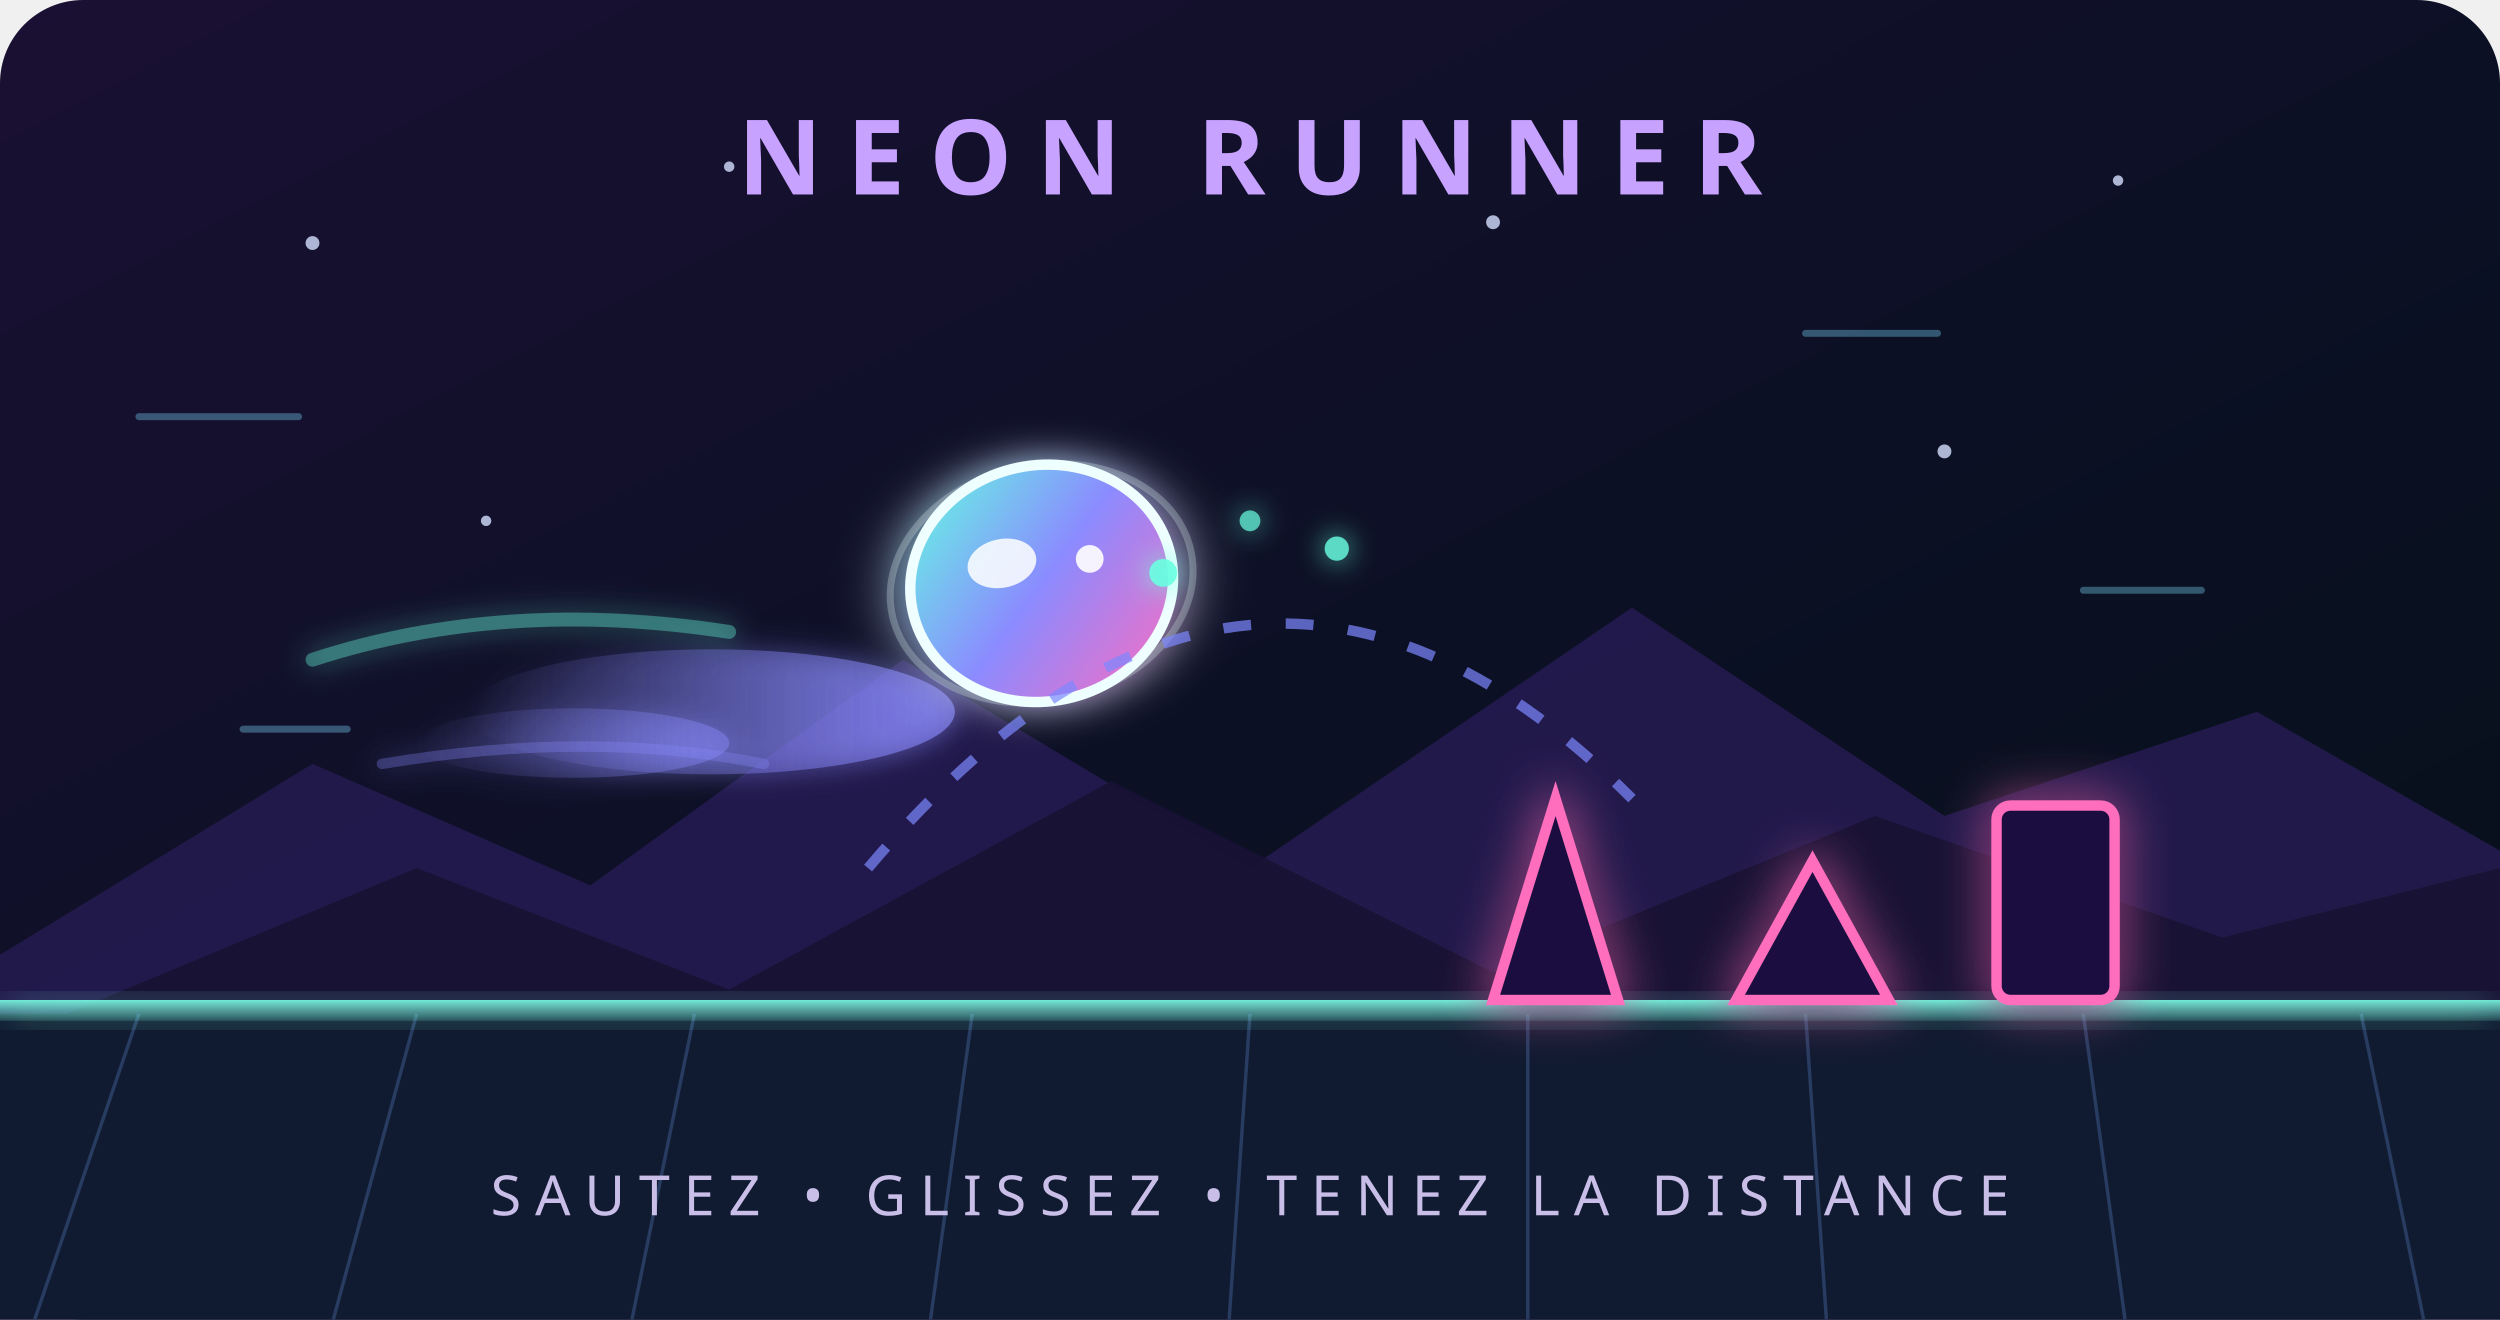
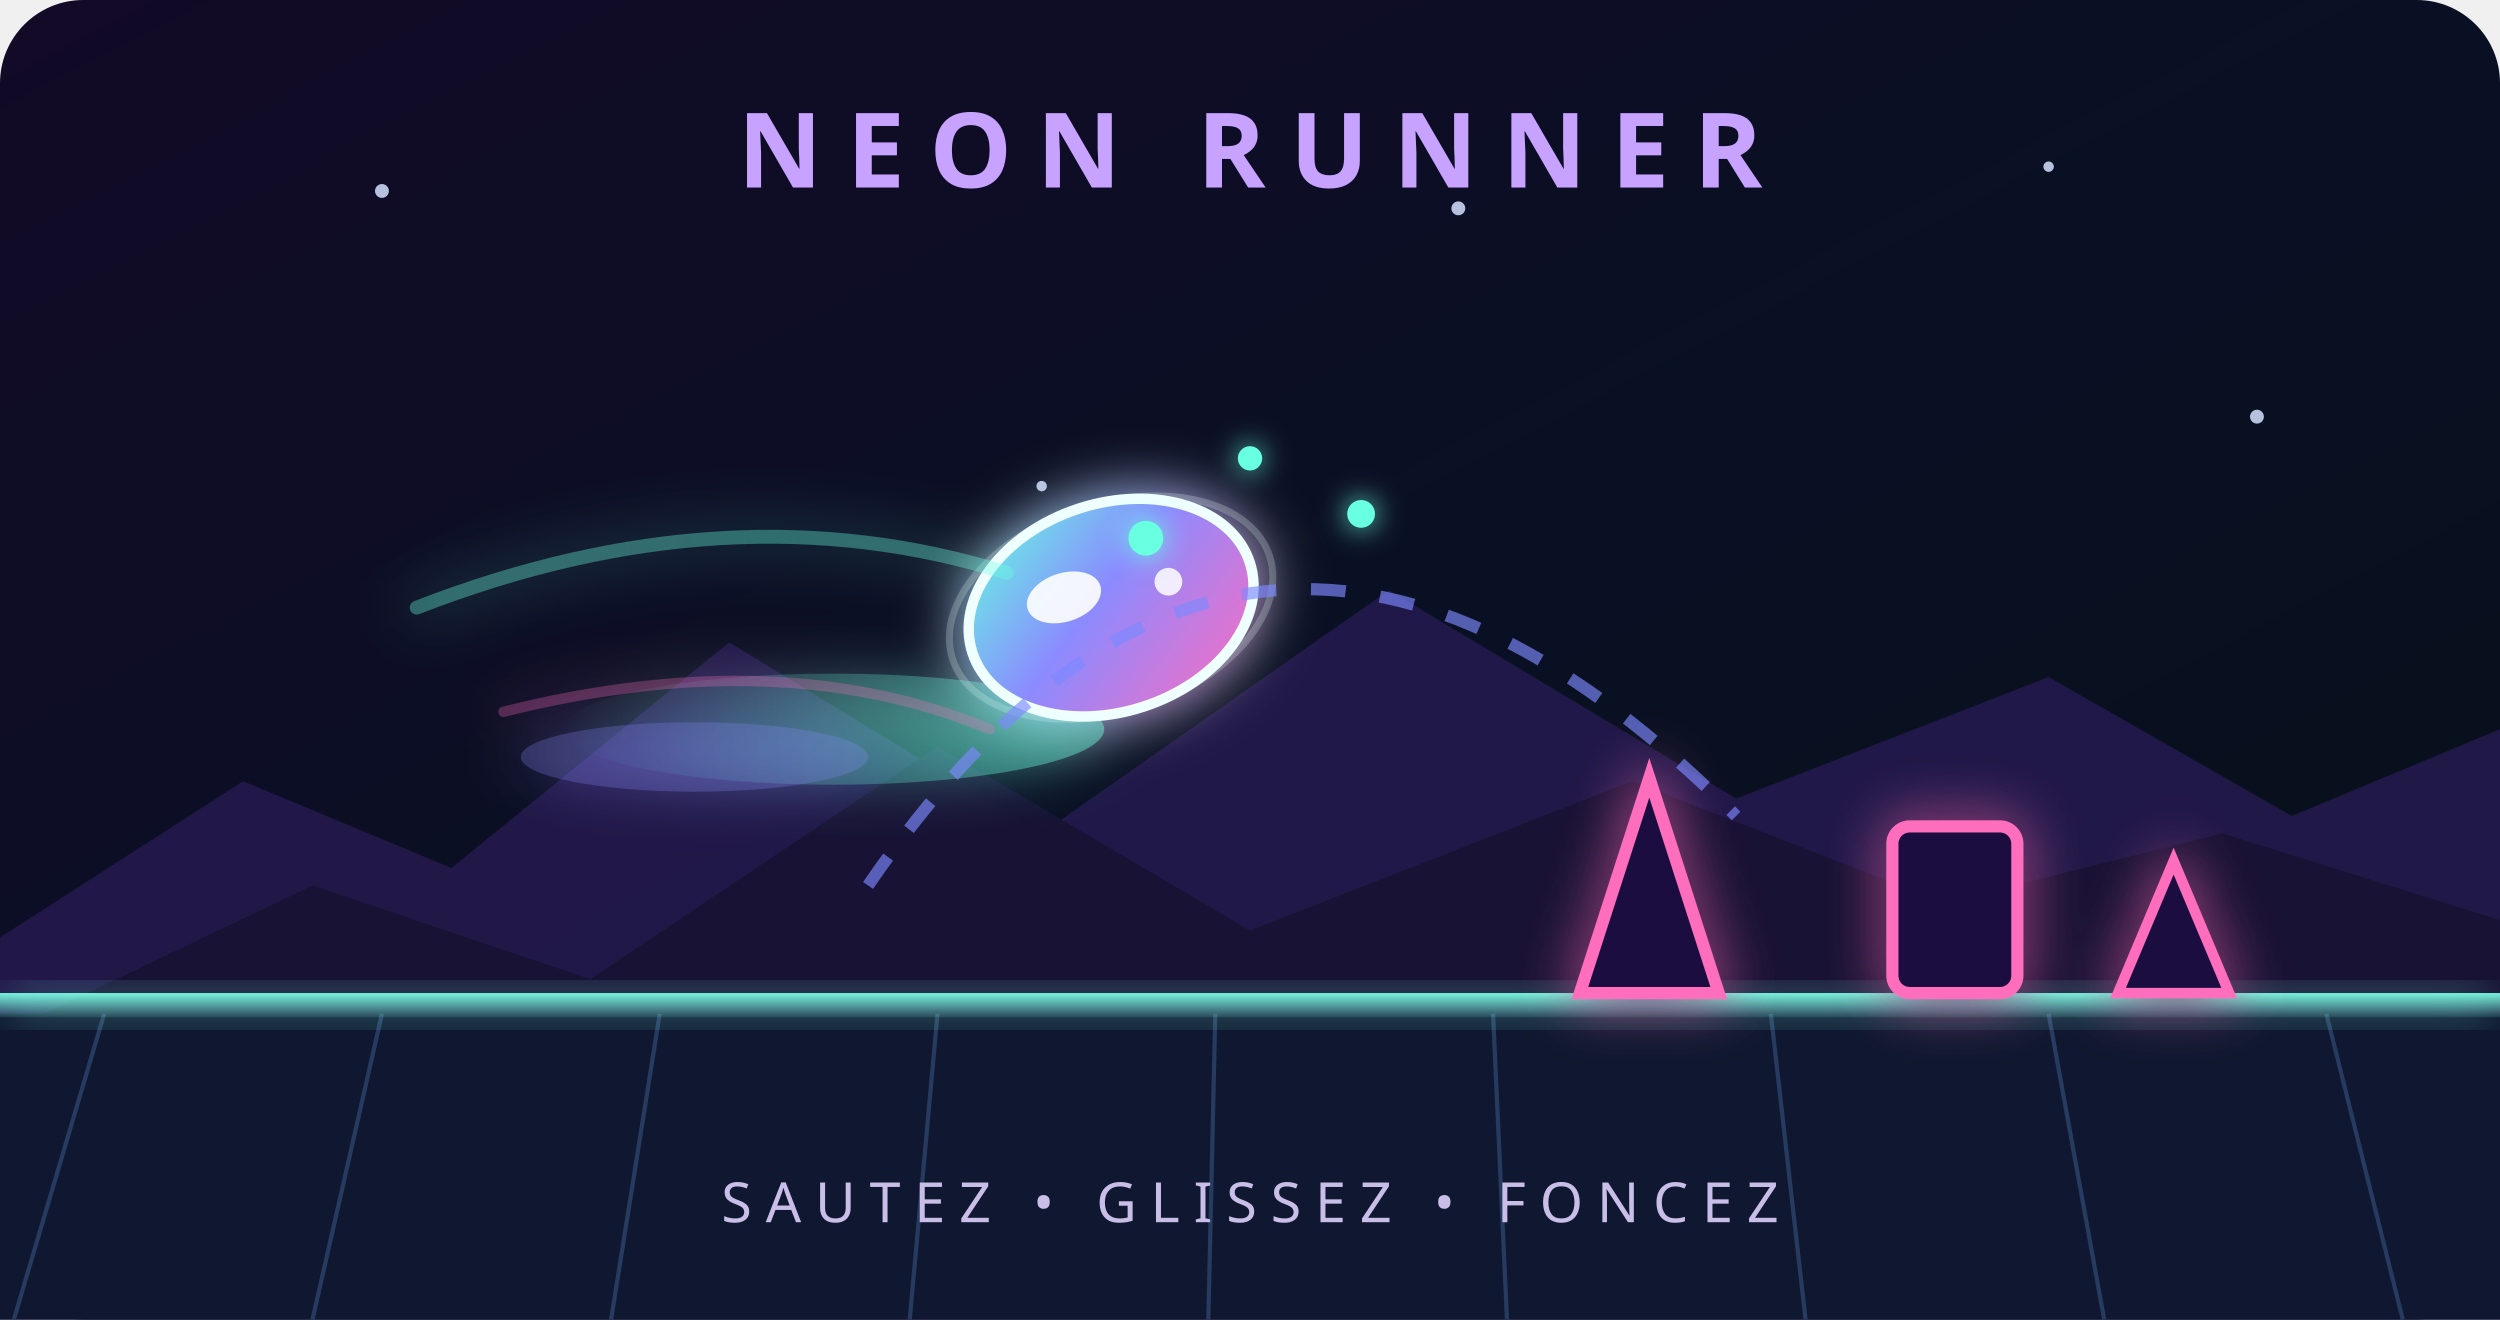
<svg xmlns="http://www.w3.org/2000/svg" viewBox="0 0 720 380" role="img" aria-labelledby="title desc">
  <defs>
    <linearGradient id="bg" x1="0" y1="0" x2="1" y2="1">
-       <stop offset="0" stop-color="#1a1033" />
-       <stop offset="0.55" stop-color="#0b1024" />
+       <stop offset="0" stop-color="#120a26" />
+       <stop offset="0.5" stop-color="#0a1024" />
      <stop offset="1" stop-color="#061018" />
    </linearGradient>
    <linearGradient id="track" x1="0" y1="0" x2="0" y2="1">
-       <stop offset="0" stop-color="#7bffe5" stop-opacity="0.9" />
-       <stop offset="1" stop-color="#7bffe5" stop-opacity="0.15" />
+       <stop offset="0" stop-color="#7bffe5" stop-opacity="0.95" />
+       <stop offset="1" stop-color="#7bffe5" stop-opacity="0.1" />
    </linearGradient>
    <linearGradient id="runner" x1="0" y1="0" x2="1" y2="1">
      <stop offset="0" stop-color="#62ffe0" />
-       <stop offset="0.5" stop-color="#8b8bff" />
+       <stop offset="0.45" stop-color="#8b8bff" />
      <stop offset="1" stop-color="#ff6bbe" />
    </linearGradient>
-     <linearGradient id="trail" x1="1" y1="0" x2="0" y2="0">
-       <stop offset="0" stop-color="#8b8bff" stop-opacity="0.7" />
-       <stop offset="1" stop-color="#8b8bff" stop-opacity="0" />
+     <linearGradient id="speed" x1="1" y1="0" x2="0" y2="0">
+       <stop offset="0" stop-color="#69ffe1" stop-opacity="0.8" />
+       <stop offset="1" stop-color="#69ffe1" stop-opacity="0" />
    </linearGradient>
-     <filter id="glow" x="-40%" y="-40%" width="180%" height="180%">
-       <feGaussianBlur stdDeviation="7" result="b" />
+     <filter id="glow" x="-50%" y="-50%" width="200%" height="200%">
+       <feGaussianBlur stdDeviation="8" result="b" />
      <feMerge>
        <feMergeNode in="b" />
        <feMergeNode in="SourceGraphic" />
      </feMerge>
    </filter>
    <filter id="soft" x="-30%" y="-30%" width="160%" height="160%">
      <feGaussianBlur stdDeviation="4" result="b" />
      <feMerge>
        <feMergeNode in="b" />
        <feMergeNode in="SourceGraphic" />
      </feMerge>
    </filter>
  </defs>
  <rect width="720" height="380" rx="24" fill="url(#bg)" />
-   <g fill="#d5e0ff" opacity="0.8">
-     <circle cx="90" cy="70" r="2" />
-     <circle cx="210" cy="48" r="1.5" />
-     <circle cx="430" cy="64" r="2" />
-     <circle cx="610" cy="52" r="1.5" />
-     <circle cx="560" cy="130" r="2" />
-     <circle cx="140" cy="150" r="1.5" />
+   <g stroke="url(#speed)" stroke-linecap="round" opacity="0.5">
+     <line x1="40" y1="90" x2="180" y2="90" stroke-width="3" />
+     <line x1="60" y1="130" x2="150" y2="130" stroke-width="2" />
+     <line x1="500" y1="70" x2="620" y2="70" stroke-width="2.5" />
+     <line x1="470" y1="110" x2="560" y2="110" stroke-width="2" />
+     <line x1="20" y1="200" x2="120" y2="200" stroke-width="2" />
  </g>
-   <g stroke="#7ddcff" stroke-width="2" stroke-linecap="round" opacity="0.35">
-     <path d="M40 120h46" />
-     <path d="M520 96h38" />
-     <path d="M70 210h30" />
-     <path d="M600 170h34" />
+   <g fill="#d5e0ff" opacity="0.85">
+     <circle cx="110" cy="55" r="2" />
+     <circle cx="250" cy="42" r="1.5" />
+     <circle cx="420" cy="60" r="2" />
+     <circle cx="590" cy="48" r="1.5" />
+     <circle cx="650" cy="120" r="2" />
+     <circle cx="300" cy="140" r="1.5" />
  </g>
-   <path d="M0 275 L90 220 L170 255 L260 190 L360 250 L470 175 L560 235 L650 205 L720 245 L720 380 L0 380 Z" fill="#241a4f" opacity="0.9" />
-   <path d="M0 300 L120 250 L210 285 L320 225 L430 280 L540 235 L640 270 L720 250 L720 380 L0 380 Z" fill="#171233" opacity="0.95" />
-   <text x="360" y="56" text-anchor="middle" fill="#c7a2ff" font-family="system-ui,Segoe UI,sans-serif" font-weight="800" font-size="30" letter-spacing="7">NEON RUNNER</text>
-   <rect x="0" y="292" width="720" height="88" fill="#101a30" />
-   <g stroke="#2a3f66" stroke-width="1" opacity="0.9">
-     <path d="M40 292l-30 88" />
-     <path d="M120 292l-24 88" />
-     <path d="M200 292l-18 88" />
-     <path d="M280 292l-12 88" />
-     <path d="M360 292l-6 88" />
-     <path d="M440 292l0 88" />
-     <path d="M520 292l6 88" />
-     <path d="M600 292l12 88" />
-     <path d="M680 292l18 88" />
+   <path d="M0 270 L70 225 L130 250 L210 185 L300 240 L400 170 L500 230 L590 195 L660 235 L720 210 L720 380 L0 380 Z" fill="#241a4f" opacity="0.85" />
+   <path d="M0 298 L90 255 L170 282 L270 215 L360 268 L470 225 L560 260 L640 240 L720 265 L720 380 L0 380 Z" fill="#171233" opacity="0.95" />
+   <text x="360" y="54" text-anchor="middle" fill="#c7a2ff" font-family="system-ui,Segoe UI,sans-serif" font-weight="800" font-size="30" letter-spacing="7">NEON RUNNER</text>
+   <rect x="0" y="292" width="720" height="88" fill="#0f1830" />
+   <g stroke="#2a3f66" stroke-width="1.2" opacity="0.9">
+     <path d="M30 292l-26 88" />
+     <path d="M110 292l-20 88" />
+     <path d="M190 292l-14 88" />
+     <path d="M270 292l-8 88" />
+     <path d="M350 292l-2 88" />
+     <path d="M430 292l4 88" />
+     <path d="M510 292l10 88" />
+     <path d="M590 292l16 88" />
+     <path d="M670 292l22 88" />
  </g>
-   <rect x="0" y="288" width="720" height="6" fill="url(#track)" filter="url(#glow)" />
+   <rect x="0" y="286" width="720" height="7" fill="url(#track)" filter="url(#glow)" />
  <g filter="url(#glow)">
-     <path d="M430 288 l18 -58 l18 58 Z" fill="#1b1140" stroke="#ff6dbd" stroke-width="3" />
-     <path d="M500 288 l22 -40 l22 40 Z" fill="#1b1140" stroke="#ff6dbd" stroke-width="3" />
-     <rect x="575" y="232" width="34" height="56" rx="4" fill="#1b1140" stroke="#ff6dbd" stroke-width="3" />
+     <path d="M455 286 l20 -62 l20 62 Z" fill="#1b1140" stroke="#ff6dbd" stroke-width="3.5" />
+     <rect x="545" y="238" width="36" height="48" rx="5" fill="#1b1140" stroke="#ff6dbd" stroke-width="3.5" />
+     <path d="M610 286 l16 -38 l16 38 Z" fill="#1b1140" stroke="#ff6dbd" stroke-width="3" />
  </g>
-   <g filter="url(#soft)">
-     <ellipse cx="205" cy="205" rx="70" ry="18" fill="url(#trail)" opacity="0.9" />
-     <ellipse cx="165" cy="214" rx="45" ry="10" fill="url(#trail)" opacity="0.6" />
-     <path d="M90 190 q55 -18 120 -8" stroke="#69ffe1" stroke-width="4" stroke-linecap="round" fill="none" opacity="0.35" />
-     <path d="M110 220 q60 -10 110 0" stroke="#8b8bff" stroke-width="3" stroke-linecap="round" fill="none" opacity="0.3" />
+   <g filter="url(#glow)">
+     <ellipse cx="240" cy="210" rx="78" ry="16" fill="url(#speed)" opacity="0.55" />
+     <ellipse cx="200" cy="218" rx="50" ry="10" fill="#8b8bff" opacity="0.25" />
+     <g transform="translate(320 175) rotate(-18)">
+       <ellipse cx="0" cy="0" rx="42" ry="30" fill="url(#runner)" stroke="#efffff" stroke-width="3" />
+       <ellipse cx="-12" cy="-7" rx="11" ry="7" fill="#ffffff" opacity="0.9" />
+       <ellipse cx="0" cy="0" rx="48" ry="30" fill="none" stroke="#efffff" stroke-opacity="0.22" stroke-width="2" />
+       <circle cx="18" cy="-2" r="4" fill="#fff" opacity="0.85" />
+     </g>
+     <path d="M120 175 q90 -35 170 -10" fill="none" stroke="#69ffe1" stroke-width="4" stroke-linecap="round" opacity="0.35" />
+     <path d="M145 205 q80 -20 140 5" fill="none" stroke="#ff6bbe" stroke-width="3" stroke-linecap="round" opacity="0.28" />
  </g>
-   <g filter="url(#glow)" transform="translate(300 168) rotate(-12)">
-     <ellipse cx="0" cy="0" rx="38" ry="34" fill="url(#runner)" stroke="#efffff" stroke-width="3" />
-     <ellipse cx="-10" cy="-8" rx="10" ry="7" fill="#ffffff" opacity="0.85" />
-     <circle cx="15" cy="-4" r="4" fill="#ffffff" opacity="0.9" />
-     <ellipse cx="0" cy="0" rx="44" ry="34" fill="none" stroke="#efffff" stroke-opacity="0.25" stroke-width="2" />
+   <path d="M250 255 Q360 95 500 235" fill="none" stroke="#7c88ff" stroke-width="3.5" stroke-dasharray="10 10" opacity="0.65" />
+   <g fill="#69ffe1" filter="url(#soft)">
+     <circle cx="330" cy="155" r="5" />
+     <circle cx="360" cy="132" r="3.5" />
+     <circle cx="392" cy="148" r="4" />
  </g>
-   <path d="M250 250 Q360 120 470 230" fill="none" stroke="#7c88ff" stroke-width="3" stroke-dasharray="8 10" opacity="0.7" />
-   <g fill="#69ffe1" filter="url(#soft)">
-     <circle cx="335" cy="165" r="4" opacity="0.9" />
-     <circle cx="360" cy="150" r="3" opacity="0.7" />
-     <circle cx="385" cy="158" r="3.5" opacity="0.8" />
-   </g>
-   <text x="360" y="350" text-anchor="middle" fill="#c9bee8" font-family="system-ui,Segoe UI,sans-serif" font-size="16" letter-spacing="4">SAUTEZ • GLISSEZ • TENEZ LA DISTANCE</text>
+   <text x="360" y="352" text-anchor="middle" fill="#c9bee8" font-family="system-ui,Segoe UI,sans-serif" font-size="16" letter-spacing="4">SAUTEZ • GLISSEZ • FONCEZ</text>
</svg>
